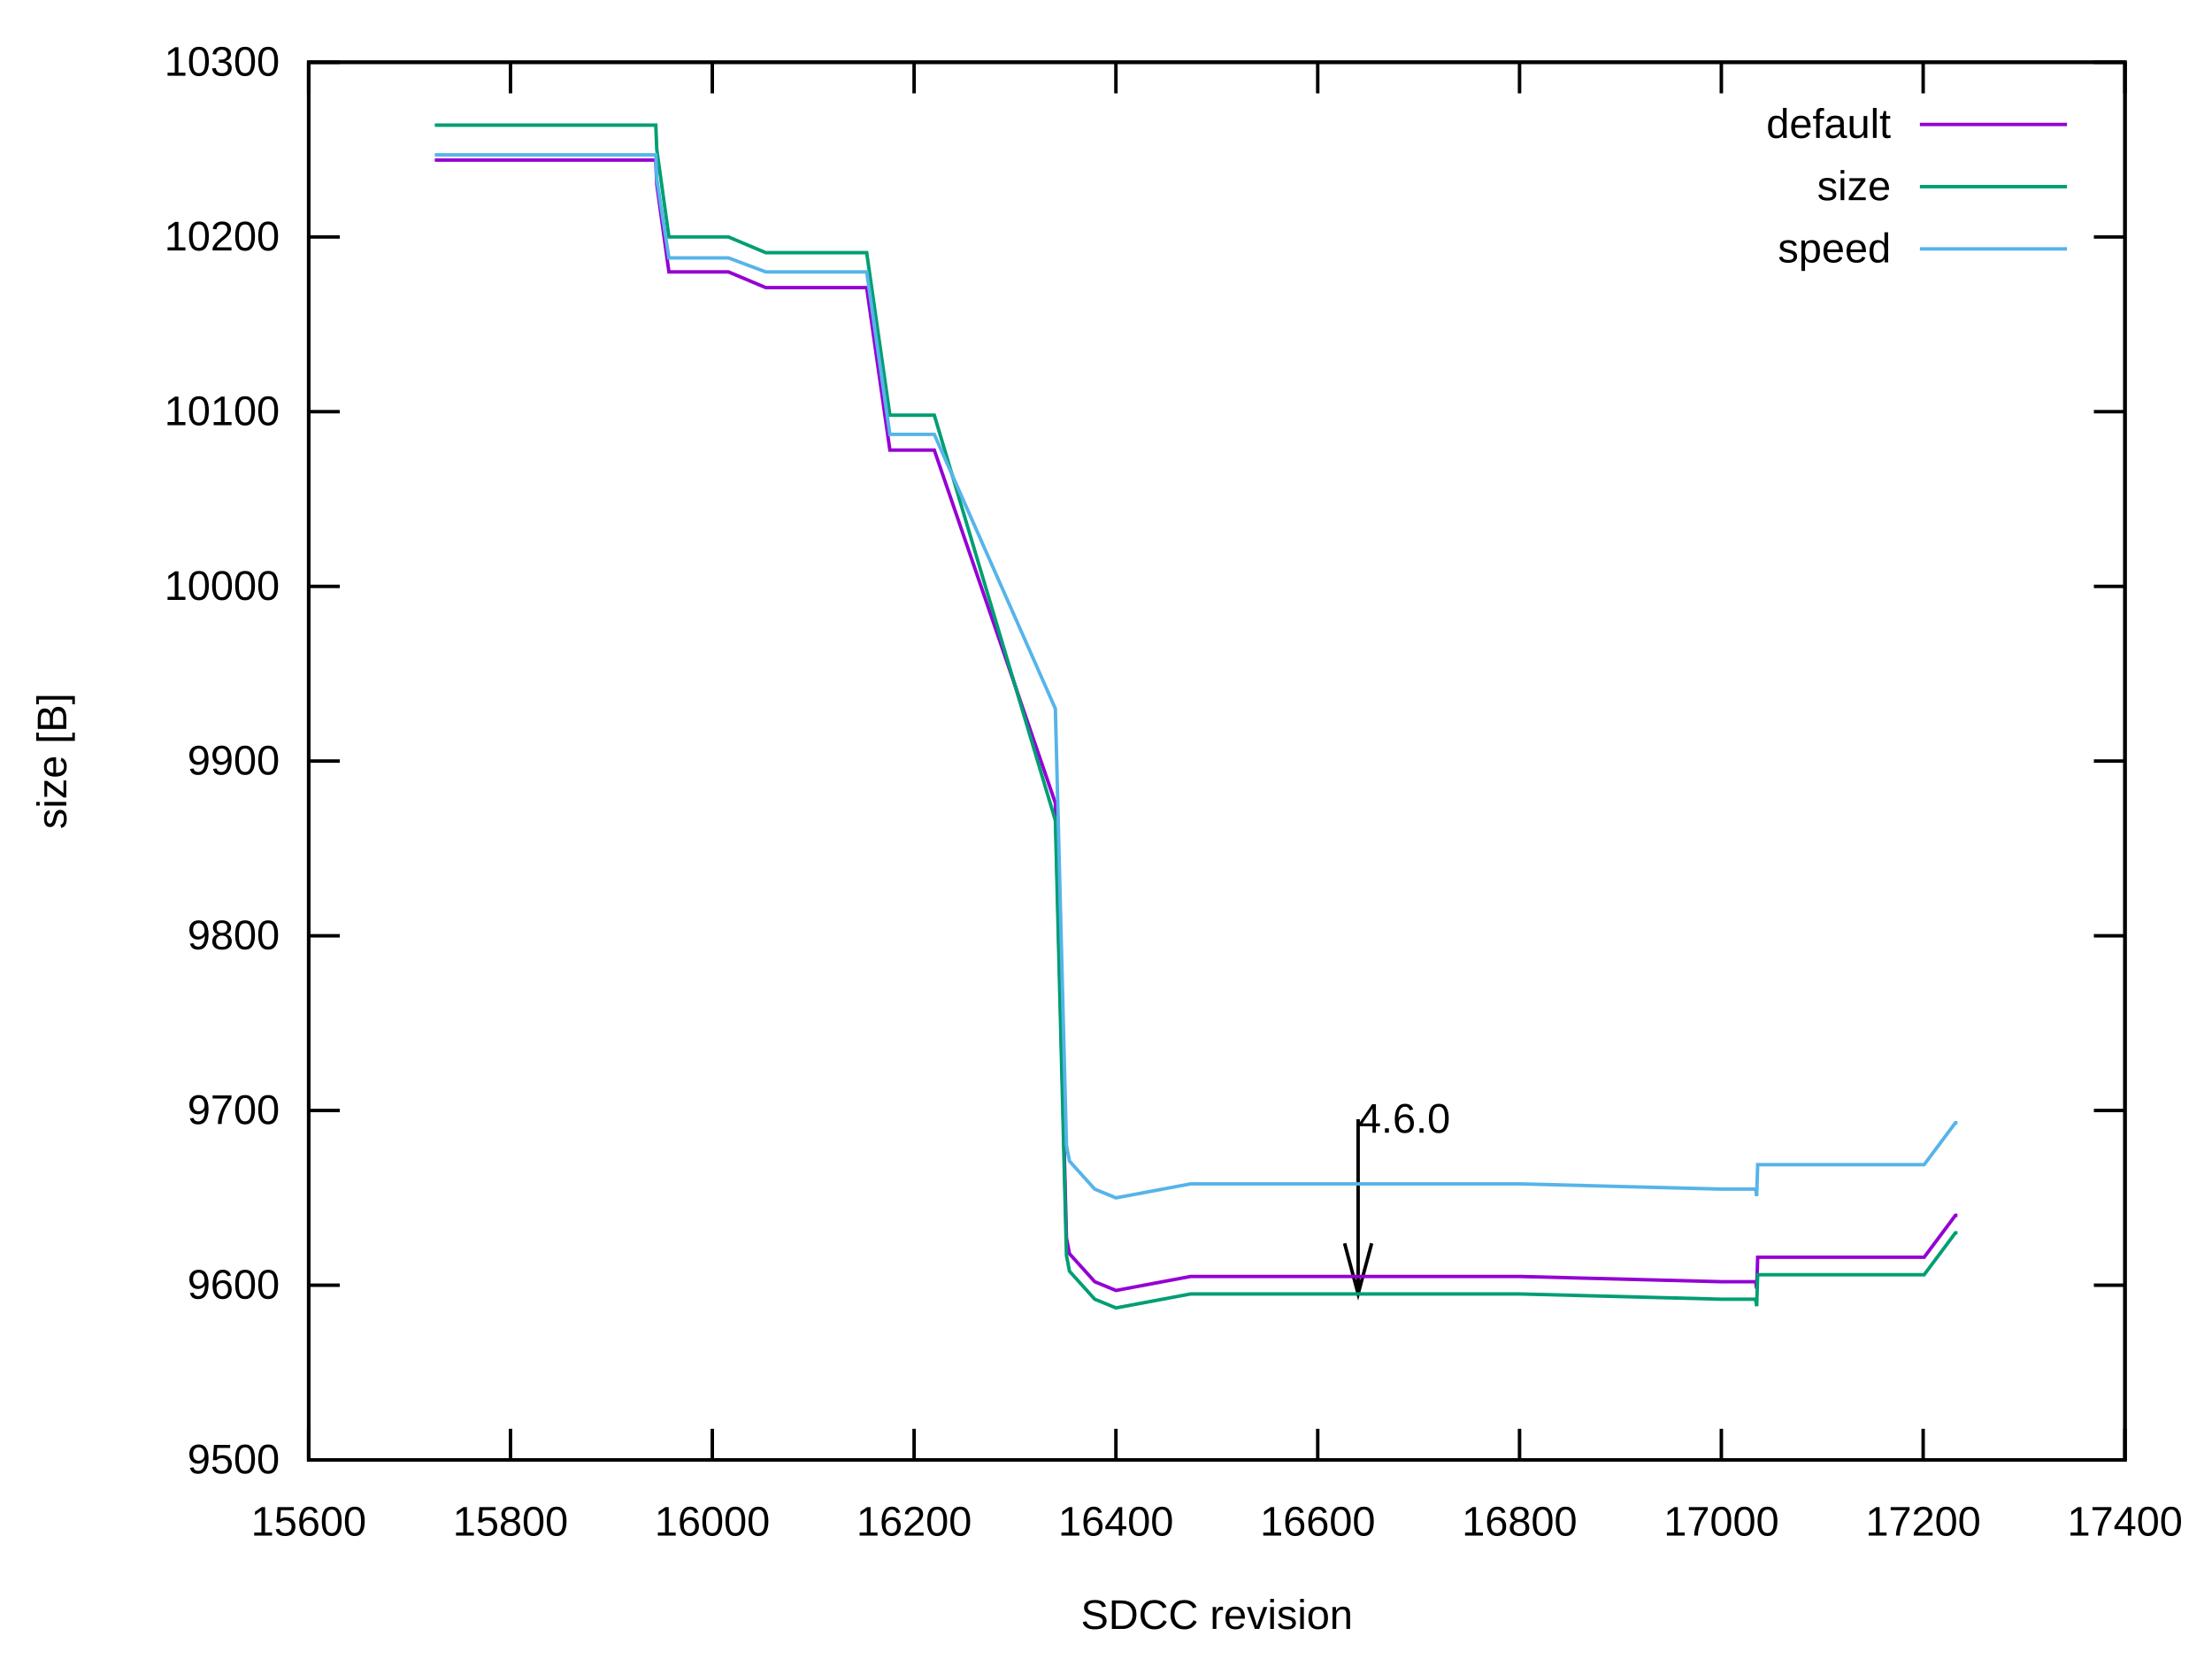
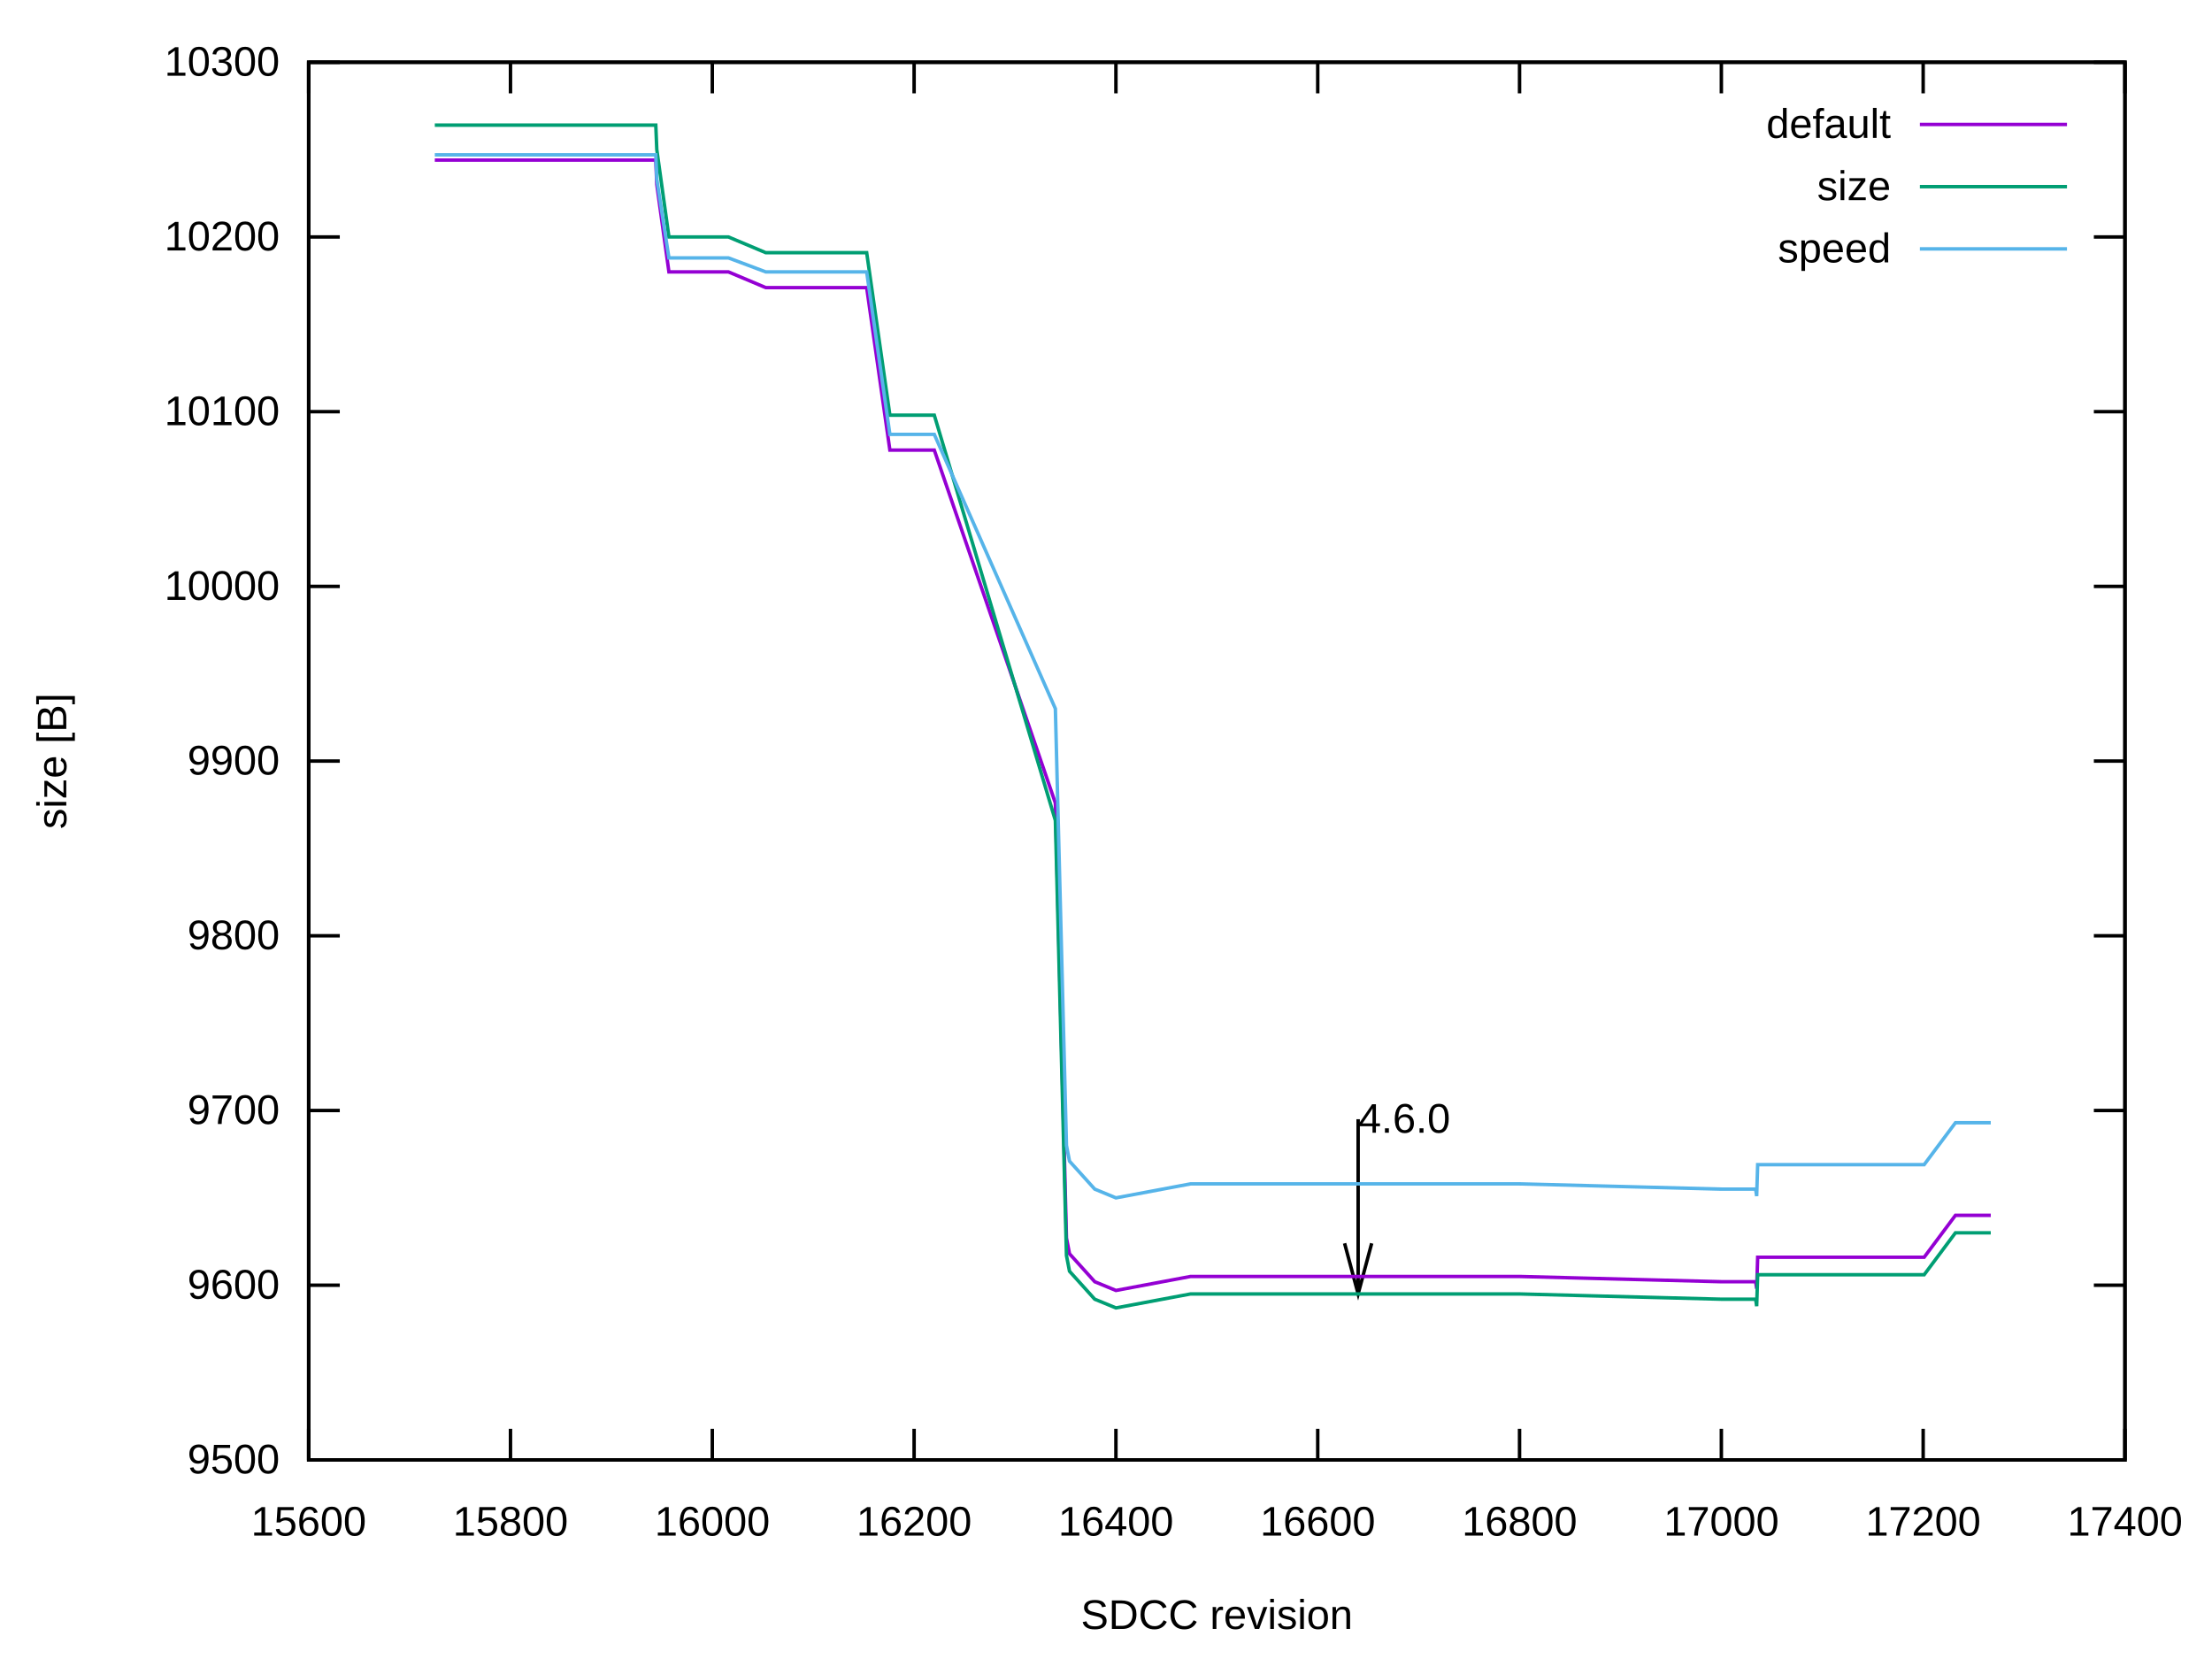
<svg xmlns="http://www.w3.org/2000/svg" xmlns:xlink="http://www.w3.org/1999/xlink" width="640" height="480" viewBox="0 0 640 480">
  <g id="gnuplot_canvas">
    <rect x="0" y="0" width="640" height="480" fill="none" />
    <defs>
      <circle id="gpDot" r="0.5" stroke-width="0.5" stroke="currentColor" />
      <path id="gpPt0" stroke-width="0.222" stroke="currentColor" d="M-1,0 h2 M0,-1 v2" />
      <path id="gpPt1" stroke-width="0.222" stroke="currentColor" d="M-1,-1 L1,1 M1,-1 L-1,1" />
      <path id="gpPt2" stroke-width="0.222" stroke="currentColor" d="M-1,0 L1,0 M0,-1 L0,1 M-1,-1 L1,1 M-1,1 L1,-1" />
      <rect id="gpPt3" stroke-width="0.222" stroke="currentColor" x="-1" y="-1" width="2" height="2" />
      <rect id="gpPt4" stroke-width="0.222" stroke="currentColor" fill="currentColor" x="-1" y="-1" width="2" height="2" />
      <circle id="gpPt5" stroke-width="0.222" stroke="currentColor" cx="0" cy="0" r="1" />
      <use xlink:href="#gpPt5" id="gpPt6" fill="currentColor" stroke="none" />
      <path id="gpPt7" stroke-width="0.222" stroke="currentColor" d="M0,-1.33 L-1.33,0.67 L1.33,0.67 z" />
      <use xlink:href="#gpPt7" id="gpPt8" fill="currentColor" stroke="none" />
      <use xlink:href="#gpPt7" id="gpPt9" stroke="currentColor" transform="rotate(180)" />
      <use xlink:href="#gpPt9" id="gpPt10" fill="currentColor" stroke="none" />
      <use xlink:href="#gpPt3" id="gpPt11" stroke="currentColor" transform="rotate(45)" />
      <use xlink:href="#gpPt11" id="gpPt12" fill="currentColor" stroke="none" />
      <path id="gpPt13" stroke-width="0.222" stroke="currentColor" d="M0,1.330 L1.265,0.411 L0.782,-1.067 L-0.782,-1.076 L-1.265,0.411 z" />
      <use xlink:href="#gpPt13" id="gpPt14" fill="currentColor" stroke="none" />
      <filter id="textbox" filterUnits="objectBoundingBox" x="0" y="0" height="1" width="1">
        <feFlood flood-color="white" flood-opacity="1" result="bgnd" />
        <feComposite in="SourceGraphic" in2="bgnd" operator="atop" />
      </filter>
      <filter id="greybox" filterUnits="objectBoundingBox" x="0" y="0" height="1" width="1">
        <feFlood flood-color="lightgrey" flood-opacity="1" result="grey" />
        <feComposite in="SourceGraphic" in2="grey" operator="atop" />
      </filter>
    </defs>
    <g fill="none" color="white" stroke="currentColor" stroke-width="1.00" stroke-linecap="butt" stroke-linejoin="miter">
</g>
    <g fill="none" color="black" stroke="currentColor" stroke-width="1.00" stroke-linecap="butt" stroke-linejoin="miter">
      <path stroke="black" d="M89.31,422.40 L98.31,422.40 M614.82,422.40 L605.82,422.40  " />
      <g transform="translate(80.92,426.30)" stroke="none" fill="black" font-family="Arial" font-size="12.00" text-anchor="end">
        <text>
          <tspan font-family="Arial"> 9500</tspan>
        </text>
      </g>
    </g>
    <g fill="none" color="black" stroke="currentColor" stroke-width="1.00" stroke-linecap="butt" stroke-linejoin="miter">
      <path stroke="black" d="M89.31,371.85 L98.31,371.85 M614.82,371.85 L605.82,371.85  " />
      <g transform="translate(80.92,375.75)" stroke="none" fill="black" font-family="Arial" font-size="12.00" text-anchor="end">
        <text>
          <tspan font-family="Arial"> 9600</tspan>
        </text>
      </g>
    </g>
    <g fill="none" color="black" stroke="currentColor" stroke-width="1.00" stroke-linecap="butt" stroke-linejoin="miter">
      <path stroke="black" d="M89.31,321.30 L98.31,321.30 M614.82,321.30 L605.82,321.30  " />
      <g transform="translate(80.92,325.20)" stroke="none" fill="black" font-family="Arial" font-size="12.00" text-anchor="end">
        <text>
          <tspan font-family="Arial"> 9700</tspan>
        </text>
      </g>
    </g>
    <g fill="none" color="black" stroke="currentColor" stroke-width="1.00" stroke-linecap="butt" stroke-linejoin="miter">
      <path stroke="black" d="M89.31,270.75 L98.31,270.75 M614.82,270.75 L605.82,270.75  " />
      <g transform="translate(80.92,274.65)" stroke="none" fill="black" font-family="Arial" font-size="12.00" text-anchor="end">
        <text>
          <tspan font-family="Arial"> 9800</tspan>
        </text>
      </g>
    </g>
    <g fill="none" color="black" stroke="currentColor" stroke-width="1.00" stroke-linecap="butt" stroke-linejoin="miter">
      <path stroke="black" d="M89.31,220.20 L98.31,220.20 M614.82,220.20 L605.82,220.20  " />
      <g transform="translate(80.92,224.10)" stroke="none" fill="black" font-family="Arial" font-size="12.00" text-anchor="end">
        <text>
          <tspan font-family="Arial"> 9900</tspan>
        </text>
      </g>
    </g>
    <g fill="none" color="black" stroke="currentColor" stroke-width="1.00" stroke-linecap="butt" stroke-linejoin="miter">
      <path stroke="black" d="M89.31,169.66 L98.31,169.66 M614.82,169.66 L605.82,169.66  " />
      <g transform="translate(80.92,173.56)" stroke="none" fill="black" font-family="Arial" font-size="12.00" text-anchor="end">
        <text>
          <tspan font-family="Arial"> 10000</tspan>
        </text>
      </g>
    </g>
    <g fill="none" color="black" stroke="currentColor" stroke-width="1.00" stroke-linecap="butt" stroke-linejoin="miter">
      <path stroke="black" d="M89.31,119.11 L98.31,119.11 M614.82,119.11 L605.82,119.11  " />
      <g transform="translate(80.92,123.01)" stroke="none" fill="black" font-family="Arial" font-size="12.00" text-anchor="end">
        <text>
          <tspan font-family="Arial"> 10100</tspan>
        </text>
      </g>
    </g>
    <g fill="none" color="black" stroke="currentColor" stroke-width="1.00" stroke-linecap="butt" stroke-linejoin="miter">
      <path stroke="black" d="M89.31,68.56 L98.31,68.56 M614.82,68.56 L605.82,68.56  " />
      <g transform="translate(80.92,72.46)" stroke="none" fill="black" font-family="Arial" font-size="12.00" text-anchor="end">
        <text>
          <tspan font-family="Arial"> 10200</tspan>
        </text>
      </g>
    </g>
    <g fill="none" color="black" stroke="currentColor" stroke-width="1.00" stroke-linecap="butt" stroke-linejoin="miter">
      <path stroke="black" d="M89.31,18.01 L98.31,18.01 M614.82,18.01 L605.82,18.01  " />
      <g transform="translate(80.92,21.91)" stroke="none" fill="black" font-family="Arial" font-size="12.00" text-anchor="end">
        <text>
          <tspan font-family="Arial"> 10300</tspan>
        </text>
      </g>
    </g>
    <g fill="none" color="black" stroke="currentColor" stroke-width="1.00" stroke-linecap="butt" stroke-linejoin="miter">
      <path stroke="black" d="M89.31,422.40 L89.31,413.40 M89.31,18.01 L89.31,27.01  " />
      <g transform="translate(89.31,444.30)" stroke="none" fill="black" font-family="Arial" font-size="12.00" text-anchor="middle">
        <text>
          <tspan font-family="Arial"> 15600</tspan>
        </text>
      </g>
    </g>
    <g fill="none" color="black" stroke="currentColor" stroke-width="1.00" stroke-linecap="butt" stroke-linejoin="miter">
      <path stroke="black" d="M147.70,422.40 L147.70,413.40 M147.70,18.01 L147.70,27.01  " />
      <g transform="translate(147.70,444.30)" stroke="none" fill="black" font-family="Arial" font-size="12.00" text-anchor="middle">
        <text>
          <tspan font-family="Arial"> 15800</tspan>
        </text>
      </g>
    </g>
    <g fill="none" color="black" stroke="currentColor" stroke-width="1.00" stroke-linecap="butt" stroke-linejoin="miter">
      <path stroke="black" d="M206.09,422.40 L206.09,413.40 M206.09,18.01 L206.09,27.01  " />
      <g transform="translate(206.09,444.30)" stroke="none" fill="black" font-family="Arial" font-size="12.00" text-anchor="middle">
        <text>
          <tspan font-family="Arial"> 16000</tspan>
        </text>
      </g>
    </g>
    <g fill="none" color="black" stroke="currentColor" stroke-width="1.00" stroke-linecap="butt" stroke-linejoin="miter">
      <path stroke="black" d="M264.48,422.40 L264.48,413.40 M264.48,18.01 L264.48,27.01  " />
      <g transform="translate(264.48,444.30)" stroke="none" fill="black" font-family="Arial" font-size="12.00" text-anchor="middle">
        <text>
          <tspan font-family="Arial"> 16200</tspan>
        </text>
      </g>
    </g>
    <g fill="none" color="black" stroke="currentColor" stroke-width="1.00" stroke-linecap="butt" stroke-linejoin="miter">
      <path stroke="black" d="M322.87,422.40 L322.87,413.40 M322.87,18.01 L322.87,27.01  " />
      <g transform="translate(322.87,444.30)" stroke="none" fill="black" font-family="Arial" font-size="12.00" text-anchor="middle">
        <text>
          <tspan font-family="Arial"> 16400</tspan>
        </text>
      </g>
    </g>
    <g fill="none" color="black" stroke="currentColor" stroke-width="1.00" stroke-linecap="butt" stroke-linejoin="miter">
      <path stroke="black" d="M381.26,422.40 L381.26,413.40 M381.26,18.01 L381.26,27.01  " />
      <g transform="translate(381.26,444.30)" stroke="none" fill="black" font-family="Arial" font-size="12.00" text-anchor="middle">
        <text>
          <tspan font-family="Arial"> 16600</tspan>
        </text>
      </g>
    </g>
    <g fill="none" color="black" stroke="currentColor" stroke-width="1.00" stroke-linecap="butt" stroke-linejoin="miter">
      <path stroke="black" d="M439.65,422.40 L439.65,413.40 M439.65,18.01 L439.65,27.01  " />
      <g transform="translate(439.65,444.30)" stroke="none" fill="black" font-family="Arial" font-size="12.00" text-anchor="middle">
        <text>
          <tspan font-family="Arial"> 16800</tspan>
        </text>
      </g>
    </g>
    <g fill="none" color="black" stroke="currentColor" stroke-width="1.00" stroke-linecap="butt" stroke-linejoin="miter">
      <path stroke="black" d="M498.04,422.40 L498.04,413.40 M498.04,18.01 L498.04,27.01  " />
      <g transform="translate(498.04,444.30)" stroke="none" fill="black" font-family="Arial" font-size="12.00" text-anchor="middle">
        <text>
          <tspan font-family="Arial"> 17000</tspan>
        </text>
      </g>
    </g>
    <g fill="none" color="black" stroke="currentColor" stroke-width="1.00" stroke-linecap="butt" stroke-linejoin="miter">
      <path stroke="black" d="M556.43,422.40 L556.43,413.40 M556.43,18.01 L556.43,27.01  " />
      <g transform="translate(556.43,444.30)" stroke="none" fill="black" font-family="Arial" font-size="12.00" text-anchor="middle">
        <text>
          <tspan font-family="Arial"> 17200</tspan>
        </text>
      </g>
    </g>
    <g fill="none" color="black" stroke="currentColor" stroke-width="1.00" stroke-linecap="butt" stroke-linejoin="miter">
      <path stroke="black" d="M614.82,422.40 L614.82,413.40 M614.82,18.01 L614.82,27.01  " />
      <g transform="translate(614.82,444.30)" stroke="none" fill="black" font-family="Arial" font-size="12.00" text-anchor="middle">
        <text>
          <tspan font-family="Arial"> 17400</tspan>
        </text>
      </g>
    </g>
    <g fill="none" color="black" stroke="currentColor" stroke-width="1.00" stroke-linecap="butt" stroke-linejoin="miter">
</g>
    <g fill="none" color="black" stroke="currentColor" stroke-width="1.00" stroke-linecap="butt" stroke-linejoin="miter">
      <path stroke="black" d="M89.31,18.01 L89.31,422.40 L614.82,422.40 L614.82,18.01 L89.31,18.01 Z  " />
      <g transform="translate(392.94,327.73)" stroke="none" fill="black" font-family="Arial" font-size="12.00" text-anchor="start">
        <text>
          <tspan font-family="Arial">4.6.0</tspan>
        </text>
      </g>
    </g>
    <g fill="none" color="black" stroke="currentColor" stroke-width="1.00" stroke-linecap="butt" stroke-linejoin="miter">
      <path stroke="black" d="M389.03,359.73 L392.95,374.37 L396.87,359.73 M392.95,323.82 L392.95,374.37  " />
    </g>
    <g fill="none" color="black" stroke="currentColor" stroke-width="1.00" stroke-linecap="butt" stroke-linejoin="miter">
</g>
    <g id="gnuplot_plot_1">
      <g fill="none" color="black" stroke="currentColor" stroke-width="1.00" stroke-linecap="butt" stroke-linejoin="miter">
        <g transform="translate(547.09,39.91)" stroke="none" fill="black" font-family="Arial" font-size="12.00" text-anchor="end">
          <text>
            <tspan font-family="Arial">default</tspan>
          </text>
        </g>
      </g>
      <g fill="none" color="black" stroke="currentColor" stroke-width="1.00" stroke-linecap="butt" stroke-linejoin="miter">
-         <path stroke="rgb(148,   0, 211)" d="M555.48,36.01 L598.04,36.01 M125.80,46.32 L138.36,46.32 L173.98,46.32 L174.27,46.32 L189.74,46.32 L190.03,53.39   L193.54,78.67 L210.76,78.67 L221.56,83.22 L250.76,83.22 L257.47,130.23 L270.32,130.23 L305.35,232.34 L308.56,358.20   L309.44,362.75 L316.74,370.84 L322.87,373.37 L344.47,369.32 L361.41,369.32 L392.94,369.32 L393.52,369.32 L401.99,369.32   L410.46,369.32 L418.05,369.32 L425.93,369.32 L439.65,369.32 L498.04,370.84 L507.38,370.84 L507.97,370.84 L508.26,372.86   L508.55,363.76 L510.59,363.76 L512.64,363.76 L533.95,363.76 L556.72,363.76 L565.77,351.63 L566.06,351.63 L566.36,351.63    " />
+         <path stroke="rgb(148,   0, 211)" d="M555.48,36.01 L598.04,36.01 M125.80,46.32 L138.36,46.32 L173.98,46.32 L174.27,46.32 L189.74,46.32 L190.03,53.39   L193.54,78.67 L210.76,78.67 L221.56,83.22 L250.76,83.22 L257.47,130.23 L270.32,130.23 L305.35,232.34 L308.56,358.20   L309.44,362.75 L316.74,370.84 L322.87,373.37 L344.47,369.32 L361.41,369.32 L392.94,369.32 L393.52,369.32 L401.99,369.32   L410.46,369.32 L418.05,369.32 L425.93,369.32 L439.65,369.32 L498.04,370.84 L507.38,370.84 L507.97,370.84 L508.26,372.86   L508.55,363.76 L510.59,363.76 L512.64,363.76 L533.95,363.76 L556.72,363.76 L565.77,351.63 L566.06,351.63 L566.36,351.63   L575.99,351.63  " />
      </g>
    </g>
    <g id="gnuplot_plot_2">
      <g fill="none" color="black" stroke="currentColor" stroke-width="1.00" stroke-linecap="butt" stroke-linejoin="miter">
        <g transform="translate(547.09,57.91)" stroke="none" fill="black" font-family="Arial" font-size="12.00" text-anchor="end">
          <text>
            <tspan font-family="Arial">size</tspan>
          </text>
        </g>
      </g>
      <g fill="none" color="black" stroke="currentColor" stroke-width="1.00" stroke-linecap="butt" stroke-linejoin="miter">
-         <path stroke="rgb(  0, 158, 115)" d="M555.48,54.01 L598.04,54.01 M125.80,36.21 L138.36,36.21 L173.98,36.21 L174.27,36.21 L189.74,36.21 L190.03,43.28   L193.54,68.56 L210.76,68.56 L221.56,73.11 L250.76,73.11 L257.47,120.12 L270.32,120.12 L305.35,237.39 L308.56,363.26   L309.44,367.81 L316.74,375.90 L322.87,378.42 L344.47,374.38 L361.41,374.38 L392.94,374.38 L393.52,374.38 L401.99,374.38   L410.46,374.38 L418.05,374.38 L425.93,374.38 L439.65,374.38 L498.04,375.90 L507.38,375.90 L507.97,375.90 L508.26,377.92   L508.55,368.82 L510.59,368.82 L512.64,368.82 L533.95,368.82 L556.72,368.82 L565.77,356.69 L566.06,356.69 L566.36,356.69    " />
+         <path stroke="rgb(  0, 158, 115)" d="M555.48,54.01 L598.04,54.01 M125.80,36.21 L138.36,36.21 L173.98,36.21 L174.27,36.21 L189.74,36.21 L190.03,43.28   L193.54,68.56 L210.76,68.56 L221.56,73.11 L250.76,73.11 L257.47,120.12 L270.32,120.12 L305.35,237.39 L308.56,363.26   L309.44,367.81 L316.74,375.90 L322.87,378.42 L344.47,374.38 L361.41,374.38 L392.94,374.38 L393.52,374.38 L401.99,374.38   L410.46,374.38 L418.05,374.38 L425.93,374.38 L439.65,374.38 L498.04,375.90 L507.38,375.90 L507.97,375.90 L508.26,377.92   L508.55,368.82 L510.59,368.82 L512.64,368.82 L533.95,368.82 L556.72,368.82 L565.77,356.69 L566.06,356.69 L566.36,356.69   L575.99,356.69  " />
      </g>
    </g>
    <g id="gnuplot_plot_3">
      <g fill="none" color="black" stroke="currentColor" stroke-width="1.00" stroke-linecap="butt" stroke-linejoin="miter">
        <g transform="translate(547.09,75.91)" stroke="none" fill="black" font-family="Arial" font-size="12.00" text-anchor="end">
          <text>
            <tspan font-family="Arial">speed</tspan>
          </text>
        </g>
      </g>
      <g fill="none" color="black" stroke="currentColor" stroke-width="1.00" stroke-linecap="butt" stroke-linejoin="miter">
-         <path stroke="rgb( 86, 180, 233)" d="M555.48,72.01 L598.04,72.01 M125.80,44.80 L138.36,44.80 L173.98,44.80 L174.27,44.80 L189.74,44.80 L190.03,51.88   L193.54,74.62 L210.76,74.62 L221.56,78.67 L250.76,78.67 L257.47,125.68 L270.32,125.68 L305.35,205.04 L308.56,331.41   L309.44,335.96 L316.74,344.05 L322.87,346.58 L344.47,342.53 L361.41,342.53 L392.94,342.53 L393.52,342.53 L401.99,342.53   L410.46,342.53 L418.05,342.53 L425.93,342.53 L439.65,342.53 L498.04,344.05 L507.38,344.05 L507.97,344.05 L508.26,346.07   L508.55,336.97 L510.59,336.97 L512.64,336.97 L533.95,336.97 L556.72,336.97 L565.77,324.84 L566.06,324.84 L566.36,324.84    " />
+         <path stroke="rgb( 86, 180, 233)" d="M555.48,72.01 L598.04,72.01 M125.80,44.80 L138.36,44.80 L173.98,44.80 L174.27,44.80 L189.74,44.80 L190.03,51.88   L193.54,74.62 L210.76,74.62 L221.56,78.67 L250.76,78.67 L257.47,125.68 L270.32,125.68 L305.35,205.04 L308.56,331.41   L309.44,335.96 L316.74,344.05 L322.87,346.58 L344.47,342.53 L361.41,342.53 L392.94,342.53 L393.52,342.53 L401.99,342.53   L410.46,342.53 L418.05,342.53 L425.93,342.53 L439.65,342.53 L498.04,344.05 L507.38,344.05 L507.97,344.05 L508.26,346.07   L508.55,336.97 L510.59,336.97 L512.64,336.97 L533.95,336.97 L556.72,336.97 L565.77,324.84 L566.06,324.84 L566.36,324.84   L575.99,324.84  " />
      </g>
    </g>
    <g fill="none" color="white" stroke="rgb( 86, 180, 233)" stroke-width="2.00" stroke-linecap="butt" stroke-linejoin="miter">
</g>
    <g fill="none" color="black" stroke="currentColor" stroke-width="2.00" stroke-linecap="butt" stroke-linejoin="miter">
</g>
    <g fill="none" color="black" stroke="black" stroke-width="1.00" stroke-linecap="butt" stroke-linejoin="miter">
</g>
    <g fill="none" color="black" stroke="currentColor" stroke-width="1.00" stroke-linecap="butt" stroke-linejoin="miter">
      <path stroke="black" d="M89.31,18.01 L89.31,422.40 L614.82,422.40 L614.82,18.01 L89.31,18.01 Z  " />
      <g transform="translate(19.18,220.21) rotate(270.00)" stroke="none" fill="black" font-family="Arial" font-size="12.00" text-anchor="middle">
        <text>
          <tspan font-family="Arial">size [B]</tspan>
        </text>
      </g>
    </g>
    <g fill="none" color="black" stroke="currentColor" stroke-width="1.00" stroke-linecap="butt" stroke-linejoin="miter">
      <g transform="translate(352.06,471.30)" stroke="none" fill="black" font-family="Arial" font-size="12.00" text-anchor="middle">
        <text>
          <tspan font-family="Arial">SDCC revision</tspan>
        </text>
      </g>
    </g>
    <g fill="none" color="black" stroke="currentColor" stroke-width="1.00" stroke-linecap="butt" stroke-linejoin="miter">
</g>
    <g fill="none" color="black" stroke="currentColor" stroke-width="1.00" stroke-linecap="butt" stroke-linejoin="miter">
</g>
  </g>
</svg>
